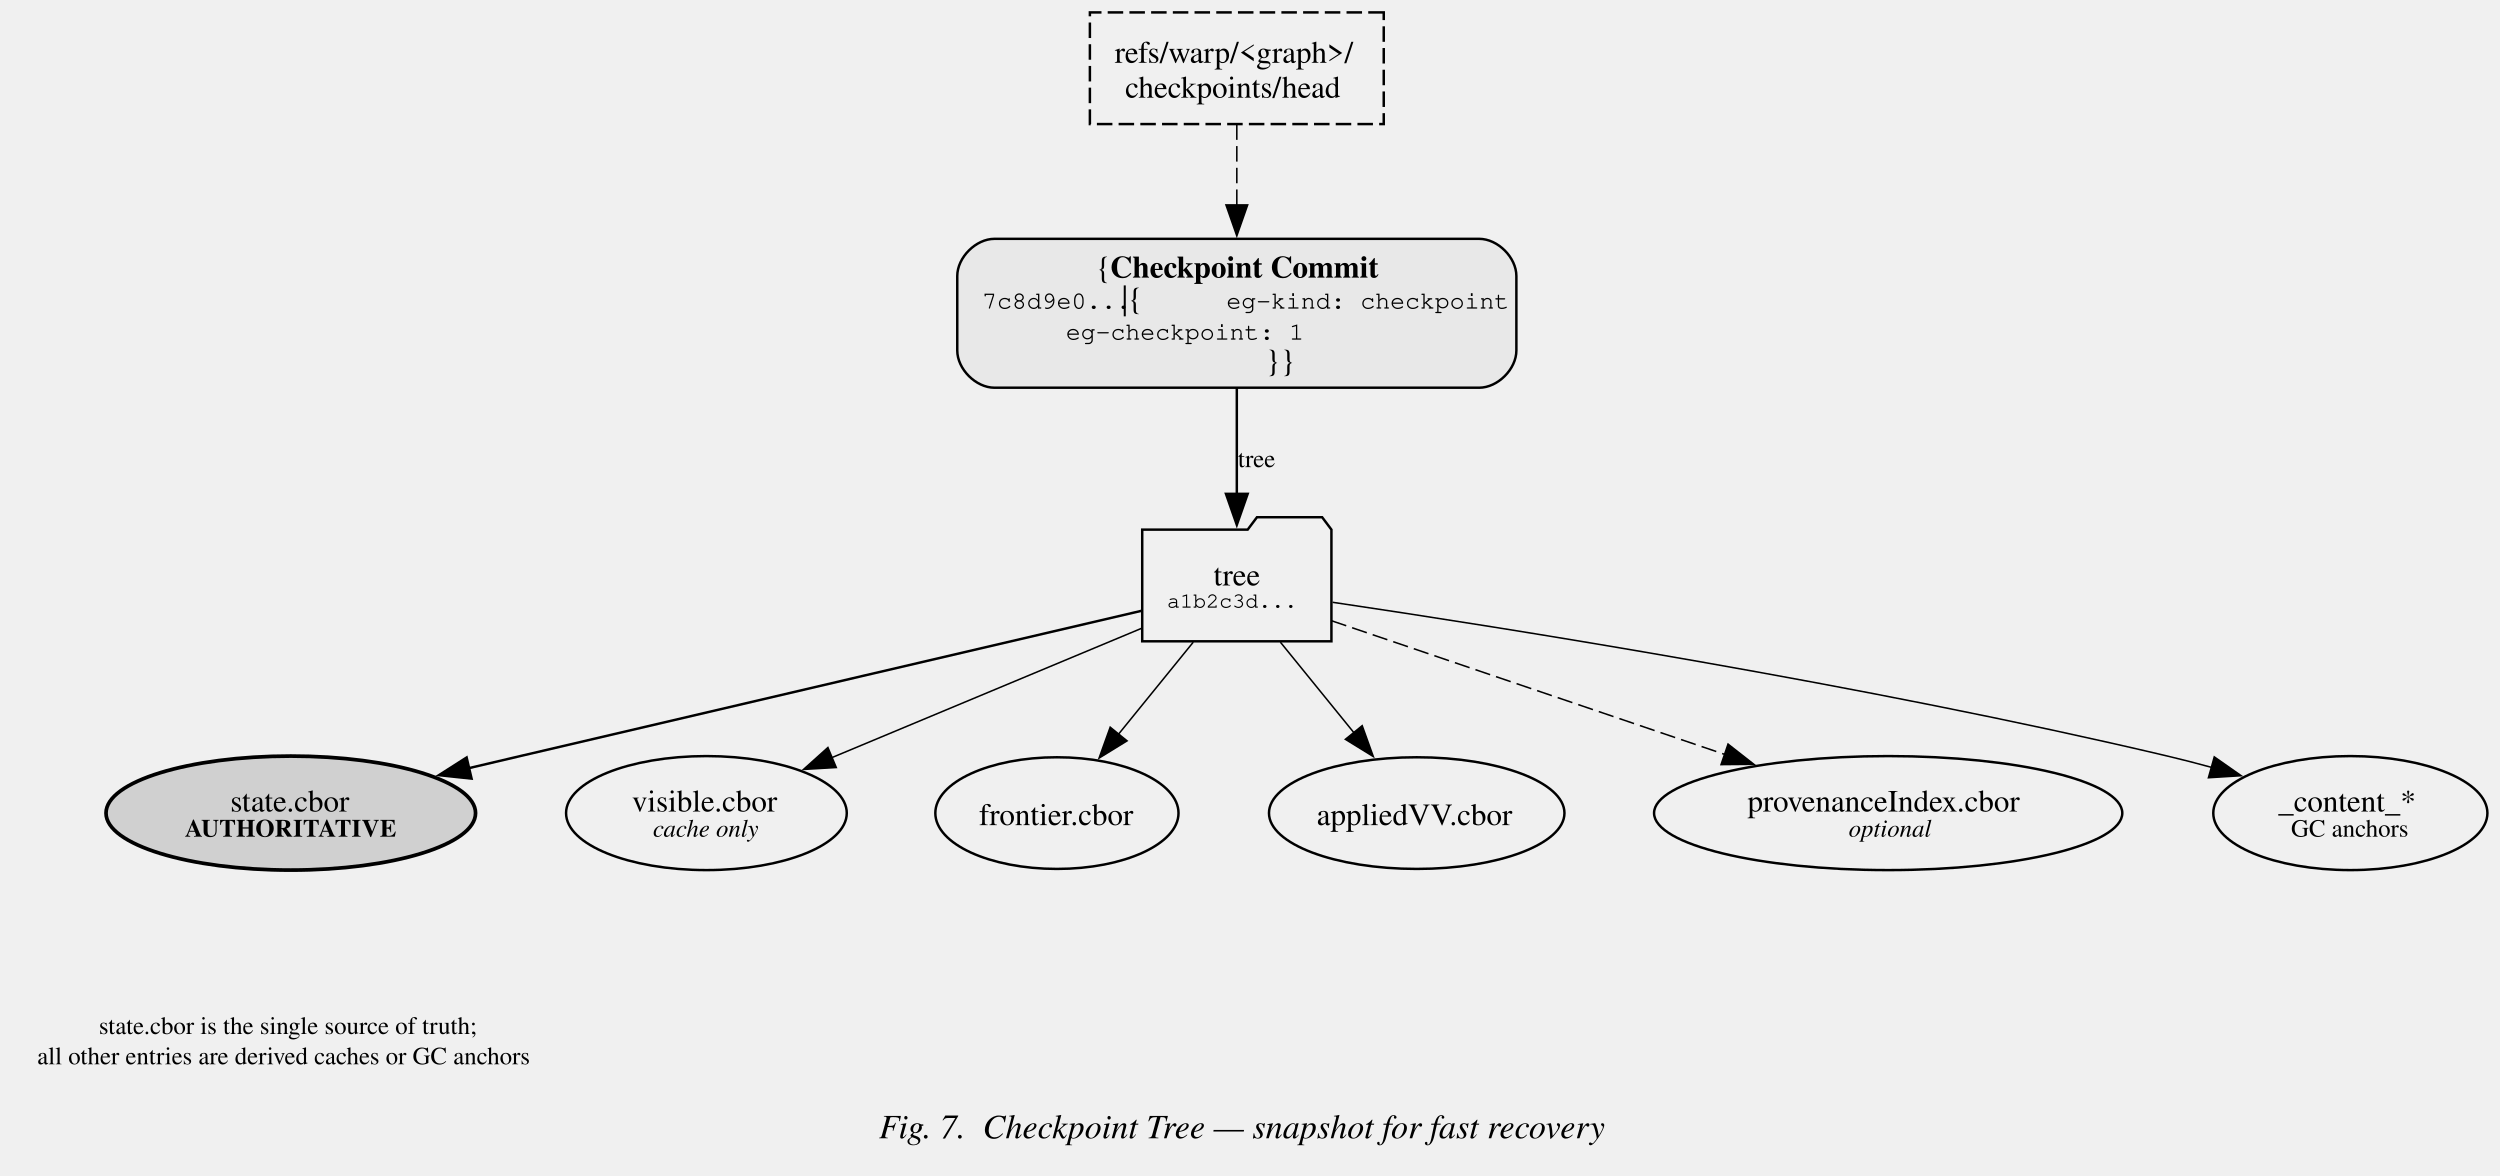
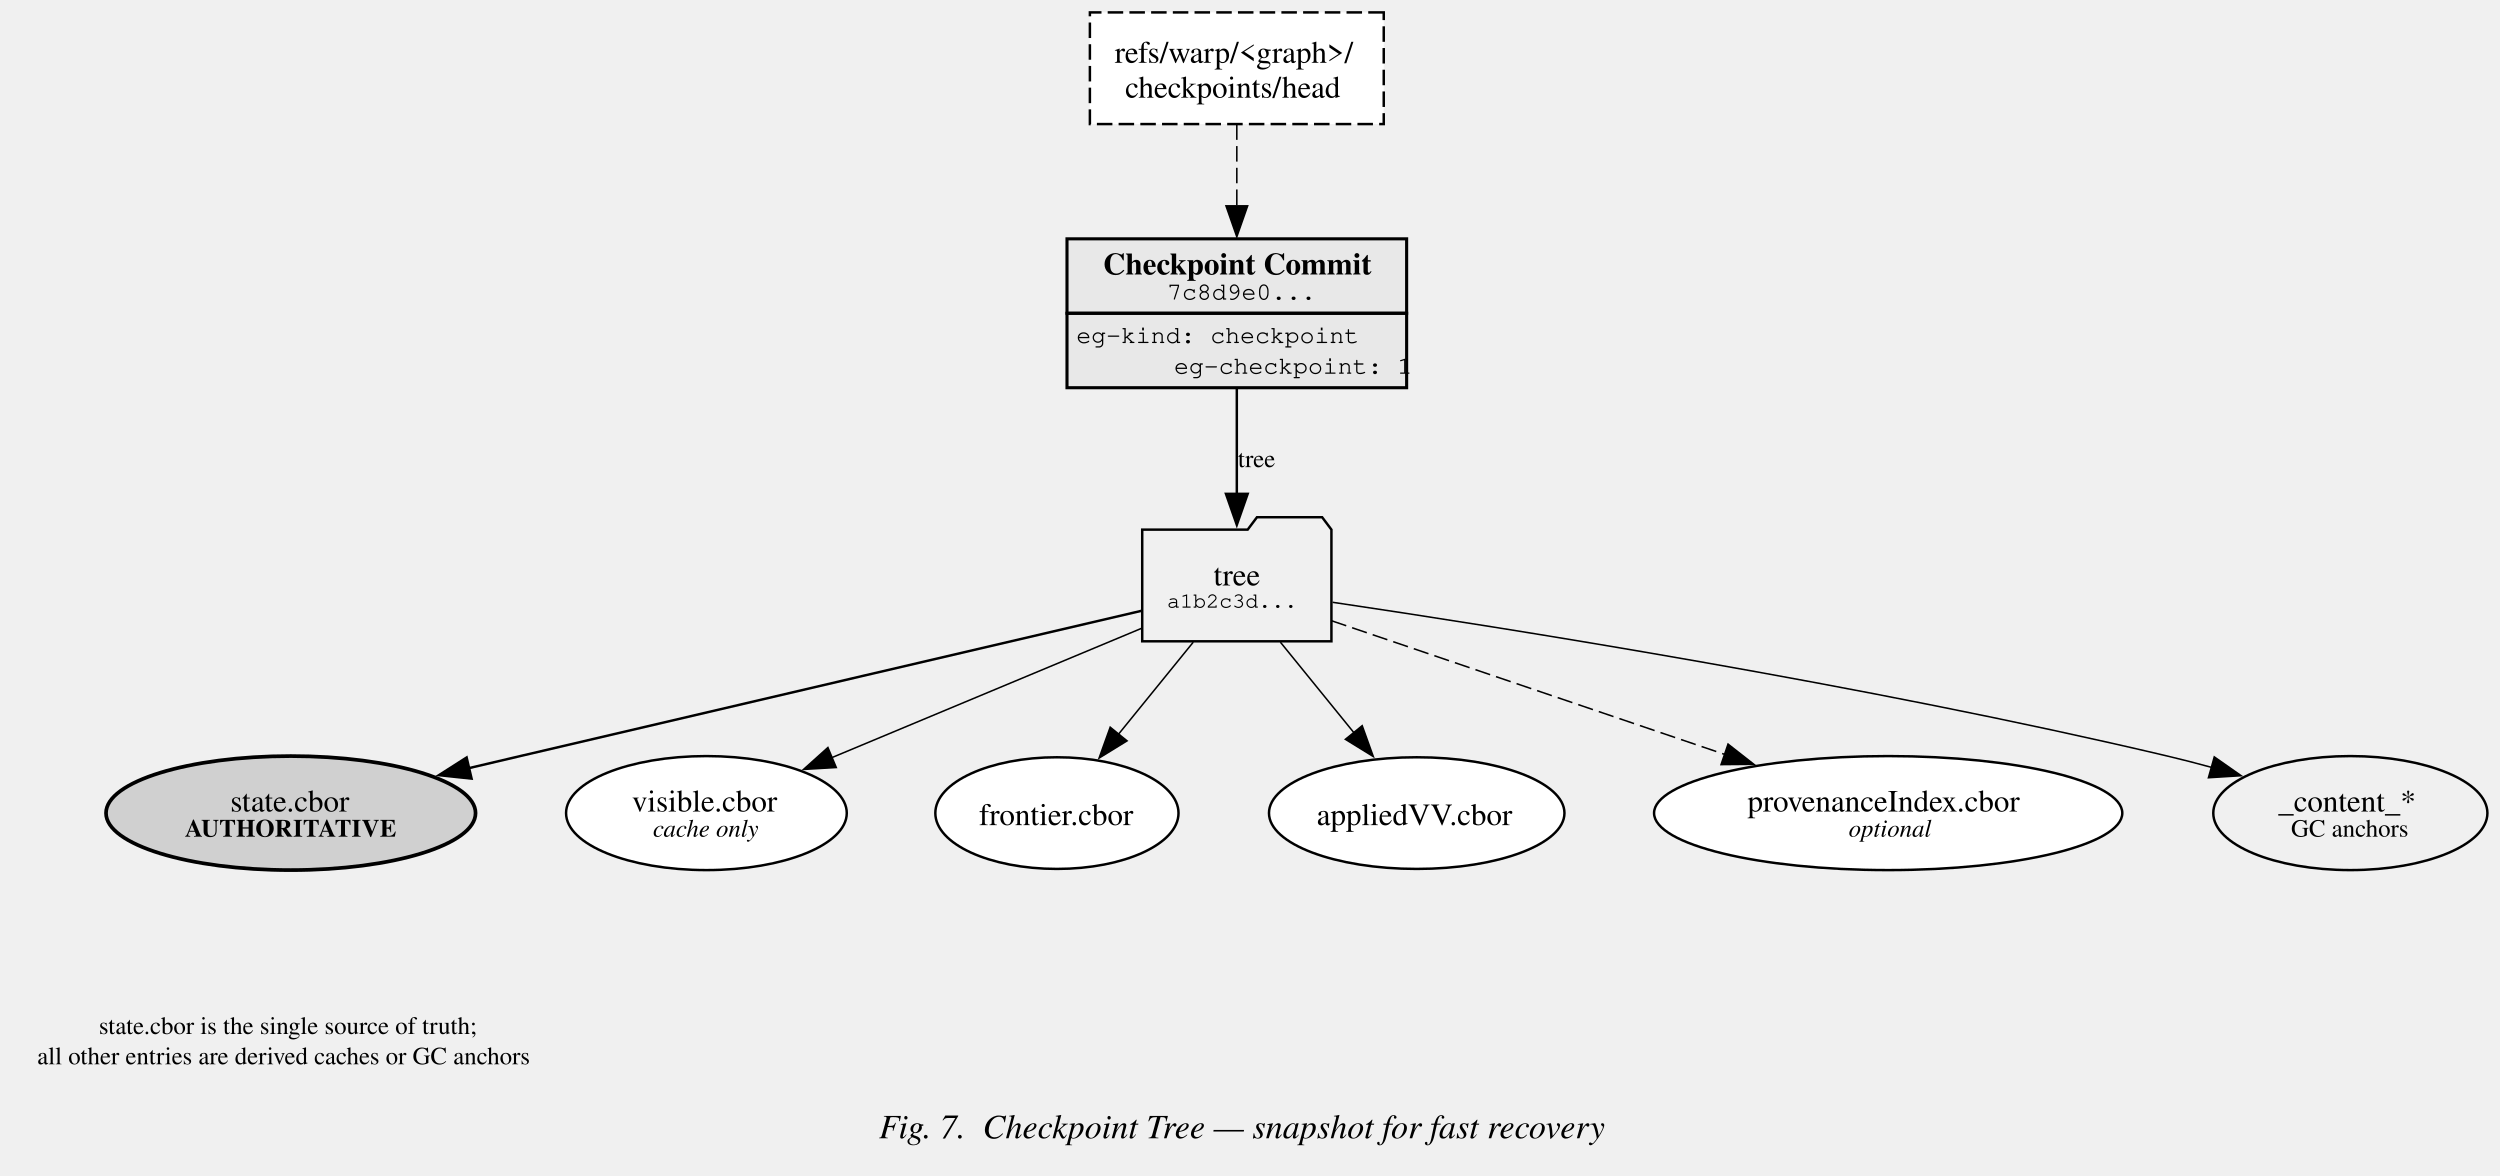
<svg xmlns="http://www.w3.org/2000/svg" width="806pt" height="379pt" viewBox="0.00 0.00 806.00 379.00">
  <g id="graph0" class="graph" transform="scale(1 1) rotate(0) translate(4 375.02)">
    <text xml:space="preserve" text-anchor="start" x="279.35" y="-8.05" font-family="Times,serif" font-style="italic" font-size="11.00">Fig. 7.  Checkpoint Tree — snapshot for fast recovery</text>
    <g id="node1" class="node">
-       <polygon fill="none" stroke="black" stroke-width="0.8" stroke-dasharray="5,2" points="442.12,-371.02 347.38,-371.02 347.38,-335.02 442.12,-335.02 442.12,-371.02" />
+       <polygon fill="white" stroke="black" stroke-width="0.8" stroke-dasharray="5,2" points="442.12,-371.02 347.38,-371.02 347.38,-335.02 442.12,-335.02 442.12,-371.02" />
      <text xml:space="preserve" text-anchor="start" x="355.38" y="-354.77" font-family="Times,serif" font-size="10.00">refs/warp/&lt;graph&gt;/</text>
      <text xml:space="preserve" text-anchor="start" x="358.75" y="-343.52" font-family="Times,serif" font-size="10.00">checkpoints/head</text>
    </g>
    <g id="node2" class="node">
-       <path fill="#e8e8e8" stroke="black" stroke-width="0.8" d="M472.88,-298.02C472.88,-298.02 316.62,-298.02 316.62,-298.02 310.62,-298.02 304.62,-292.02 304.62,-286.02 304.62,-286.02 304.62,-262.02 304.62,-262.02 304.62,-256.02 310.62,-250.02 316.62,-250.02 316.62,-250.02 472.88,-250.02 472.88,-250.02 478.88,-250.02 484.88,-256.02 484.88,-262.02 484.88,-262.02 484.88,-286.02 484.88,-286.02 484.88,-292.02 478.88,-298.02 472.88,-298.02" />
-       <text xml:space="preserve" text-anchor="start" x="349.38" y="-285.52" font-family="Times,serif" font-size="10.00">{</text>
-       <text xml:space="preserve" text-anchor="start" x="353.88" y="-285.52" font-family="Times,serif" font-weight="bold" font-size="10.00">Checkpoint Commit</text>
-       <text xml:space="preserve" text-anchor="start" x="312.62" y="-275.52" font-family="Courier,monospace" font-size="8.00">7c8d9e0...</text>
-       <text xml:space="preserve" text-anchor="start" x="357.62" y="-275.52" font-family="Times,serif" font-size="10.00">|{            </text>
-       <text xml:space="preserve" text-anchor="start" x="391.38" y="-275.52" font-family="Courier,monospace" font-size="8.00">eg-kind: checkpoint</text>
-       <text xml:space="preserve" text-anchor="start" x="312.62" y="-265.52" font-family="Times,serif" font-size="10.00">            </text>
-       <text xml:space="preserve" text-anchor="start" x="339.62" y="-265.52" font-family="Courier,monospace" font-size="8.00">eg-checkpoint: 1</text>
-       <text xml:space="preserve" text-anchor="start" x="379" y="-255.52" font-family="Times,serif" font-size="10.00">          }}</text>
+       <polygon fill="#e8e8e8" stroke="none" points="340,-250.02 340,-298.02 449.5,-298.02 449.5,-250.02 340,-250.02" />
+       <polygon fill="none" stroke="black" points="340,-274.02 340,-298.02 449.5,-298.02 449.5,-274.02 340,-274.02" />
+       <text xml:space="preserve" text-anchor="start" x="351.62" y="-286.52" font-family="Times,serif" font-weight="bold" font-size="10.00">Checkpoint Commit</text>
+       <text xml:space="preserve" text-anchor="start" x="372.25" y="-278.42" font-family="Courier,monospace" font-size="8.00">7c8d9e0...</text>
+       <polygon fill="none" stroke="black" points="340,-250.02 340,-274.02 449.5,-274.02 449.5,-250.02 340,-250.02" />
+       <text xml:space="preserve" text-anchor="start" x="343" y="-264.42" font-family="Courier,monospace" font-size="8.00">eg-kind: checkpoint</text>
+       <text xml:space="preserve" text-anchor="start" x="343" y="-254.52" font-family="Times,serif" font-size="10.00">              </text>
+       <text xml:space="preserve" text-anchor="start" x="374.5" y="-254.52" font-family="Courier,monospace" font-size="8.00">eg-checkpoint: 1</text>
    </g>
    <g id="edge1" class="edge">
-       <path fill="none" stroke="black" stroke-width="0.5" stroke-dasharray="5,2" d="M394.75,-334.93C394.75,-327.24 394.75,-317.89 394.75,-308.88" />
-       <polygon fill="black" stroke="black" stroke-width="0.5" points="398.25,-308.95 394.75,-298.95 391.25,-308.95 398.25,-308.95" />
+       <path fill="none" stroke="black" stroke-width="0.5" stroke-dasharray="5,2" d="M394.75,-334.93C394.75,-327.18 394.75,-317.74 394.75,-308.66" />
+       <polygon fill="black" stroke="black" stroke-width="0.5" points="398.25,-308.66 394.75,-298.66 391.25,-308.66 398.25,-308.66" />
    </g>
    <g id="node3" class="node">
      <polygon fill="#f0f0f0" stroke="black" stroke-width="0.8" points="425.25,-204.27 422.25,-208.27 401.25,-208.27 398.25,-204.27 364.25,-204.27 364.25,-168.27 425.25,-168.27 425.25,-204.27" />
      <text xml:space="preserve" text-anchor="start" x="387.25" y="-186.27" font-family="Times,serif" font-size="10.00">tree</text>
      <text xml:space="preserve" text-anchor="start" x="372.25" y="-179.12" font-family="Courier,monospace" font-size="7.00">a1b2c3d...</text>
    </g>
    <g id="edge2" class="edge">
      <path fill="none" stroke="black" stroke-width="0.8" d="M394.75,-250.04C394.75,-239.44 394.75,-226.75 394.75,-215.56" />
      <polygon fill="black" stroke="black" stroke-width="0.8" points="398.25,-215.81 394.75,-205.81 391.25,-215.81 398.25,-215.81" />
      <text xml:space="preserve" text-anchor="middle" x="401.12" y="-224.42" font-family="Times,serif" font-size="8.00">tree</text>
    </g>
    <g id="node4" class="node">
      <ellipse fill="#d0d0d0" stroke="black" stroke-width="1.2" cx="89.75" cy="-112.88" rx="59.57" ry="18.38" />
      <text xml:space="preserve" text-anchor="start" x="70.25" y="-113.38" font-family="Times,serif" font-size="10.00">state.cbor</text>
      <text xml:space="preserve" text-anchor="start" x="55.62" y="-105.28" font-family="Times,serif" font-weight="bold" font-size="8.00">AUTHORITATIVE</text>
    </g>
    <g id="edge3" class="edge">
      <path fill="none" stroke="black" stroke-width="0.8" d="M364.11,-178.12C319.87,-167.79 235.53,-148.09 163.75,-131.27 158.35,-130 152.72,-128.68 147.1,-127.36" />
      <polygon fill="black" stroke="black" stroke-width="0.8" points="148.04,-123.99 137.51,-125.11 146.44,-130.81 148.04,-123.99" />
    </g>
    <g id="node5" class="node">
-       <ellipse fill="none" stroke="black" stroke-width="0.8" cx="223.75" cy="-112.88" rx="45.25" ry="18.38" />
+       <ellipse fill="white" stroke="black" stroke-width="0.8" cx="223.75" cy="-112.88" rx="45.25" ry="18.38" />
      <text xml:space="preserve" text-anchor="start" x="199.75" y="-113.38" font-family="Times,serif" font-size="10.00">visible.cbor</text>
      <text xml:space="preserve" text-anchor="start" x="206.5" y="-105.28" font-family="Times,serif" font-style="italic" font-size="8.00">cache only</text>
    </g>
    <g id="edge4" class="edge">
      <path fill="none" stroke="black" stroke-width="0.5" d="M364.18,-172.51C336.18,-160.82 294.55,-143.44 263.88,-130.64" />
      <polygon fill="black" stroke="black" stroke-width="0.5" points="265.62,-127.57 255.04,-126.95 262.92,-134.03 265.62,-127.57" />
    </g>
    <g id="node6" class="node">
-       <ellipse fill="none" stroke="black" stroke-width="0.8" cx="336.75" cy="-112.88" rx="39.2" ry="18" />
+       <ellipse fill="white" stroke="black" stroke-width="0.8" cx="336.75" cy="-112.88" rx="39.2" ry="18" />
      <text xml:space="preserve" text-anchor="start" x="311.62" y="-109.01" font-family="Times,serif" font-size="10.00">frontier.cbor</text>
    </g>
    <g id="edge5" class="edge">
      <path fill="none" stroke="black" stroke-width="0.5" d="M380.71,-167.99C373.45,-159.05 364.47,-148 356.52,-138.21" />
      <polygon fill="black" stroke="black" stroke-width="0.5" points="359.37,-136.17 350.34,-130.61 353.93,-140.58 359.37,-136.17" />
    </g>
    <g id="node7" class="node">
-       <ellipse fill="none" stroke="black" stroke-width="0.8" cx="452.75" cy="-112.88" rx="47.63" ry="18" />
+       <ellipse fill="white" stroke="black" stroke-width="0.8" cx="452.75" cy="-112.88" rx="47.63" ry="18" />
      <text xml:space="preserve" text-anchor="start" x="420.5" y="-109.01" font-family="Times,serif" font-size="10.00">appliedVV.cbor</text>
    </g>
    <g id="edge6" class="edge">
      <path fill="none" stroke="black" stroke-width="0.5" d="M408.79,-167.99C415.95,-159.18 424.78,-148.31 432.64,-138.63" />
      <polygon fill="black" stroke="black" stroke-width="0.5" points="435.17,-141.07 438.76,-131.1 429.74,-136.66 435.17,-141.07" />
    </g>
    <g id="node8" class="node">
-       <ellipse fill="none" stroke="black" stroke-width="0.8" cx="604.75" cy="-112.88" rx="75.48" ry="18.38" />
+       <ellipse fill="white" stroke="black" stroke-width="0.8" cx="604.75" cy="-112.88" rx="75.48" ry="18.38" />
      <text xml:space="preserve" text-anchor="start" x="559.38" y="-113.38" font-family="Times,serif" font-size="10.00">provenanceIndex.cbor</text>
      <text xml:space="preserve" text-anchor="start" x="592" y="-105.28" font-family="Times,serif" font-style="italic" font-size="8.00">optional</text>
    </g>
    <g id="edge7" class="edge">
      <path fill="none" stroke="black" stroke-width="0.5" stroke-dasharray="5,2" d="M425.29,-174.89C458.46,-163.61 512.06,-145.39 552.06,-131.8" />
      <polygon fill="black" stroke="black" stroke-width="0.5" points="553.12,-135.13 561.46,-128.6 550.86,-128.51 553.12,-135.13" />
    </g>
    <g id="node9" class="node">
      <ellipse fill="#f0f0f0" stroke="black" stroke-width="0.8" cx="753.75" cy="-112.88" rx="44.19" ry="18.38" />
      <text xml:space="preserve" text-anchor="start" x="730.5" y="-113.38" font-family="Times,serif" font-size="10.00">_content_*</text>
      <text xml:space="preserve" text-anchor="start" x="734.62" y="-105.28" font-family="Times,serif" font-size="8.00">GC anchors</text>
    </g>
    <g id="edge8" class="edge">
      <path fill="none" stroke="black" stroke-width="0.5" d="M425.64,-180.84C480.28,-172.76 597.42,-154.3 694.75,-131.27 699.38,-130.18 704.18,-128.94 708.95,-127.63" />
      <polygon fill="black" stroke="black" stroke-width="0.5" points="709.88,-131.01 718.56,-124.93 707.99,-124.27 709.88,-131.01" />
    </g>
    <g id="node10" class="node">
      <text xml:space="preserve" text-anchor="start" x="27.88" y="-41.65" font-family="Times,serif" font-size="8.00">state.cbor is the single source of truth;</text>
      <text xml:space="preserve" text-anchor="start" x="8" y="-31.9" font-family="Times,serif" font-size="8.00">all other entries are derived caches or GC anchors</text>
    </g>
  </g>
</svg>
